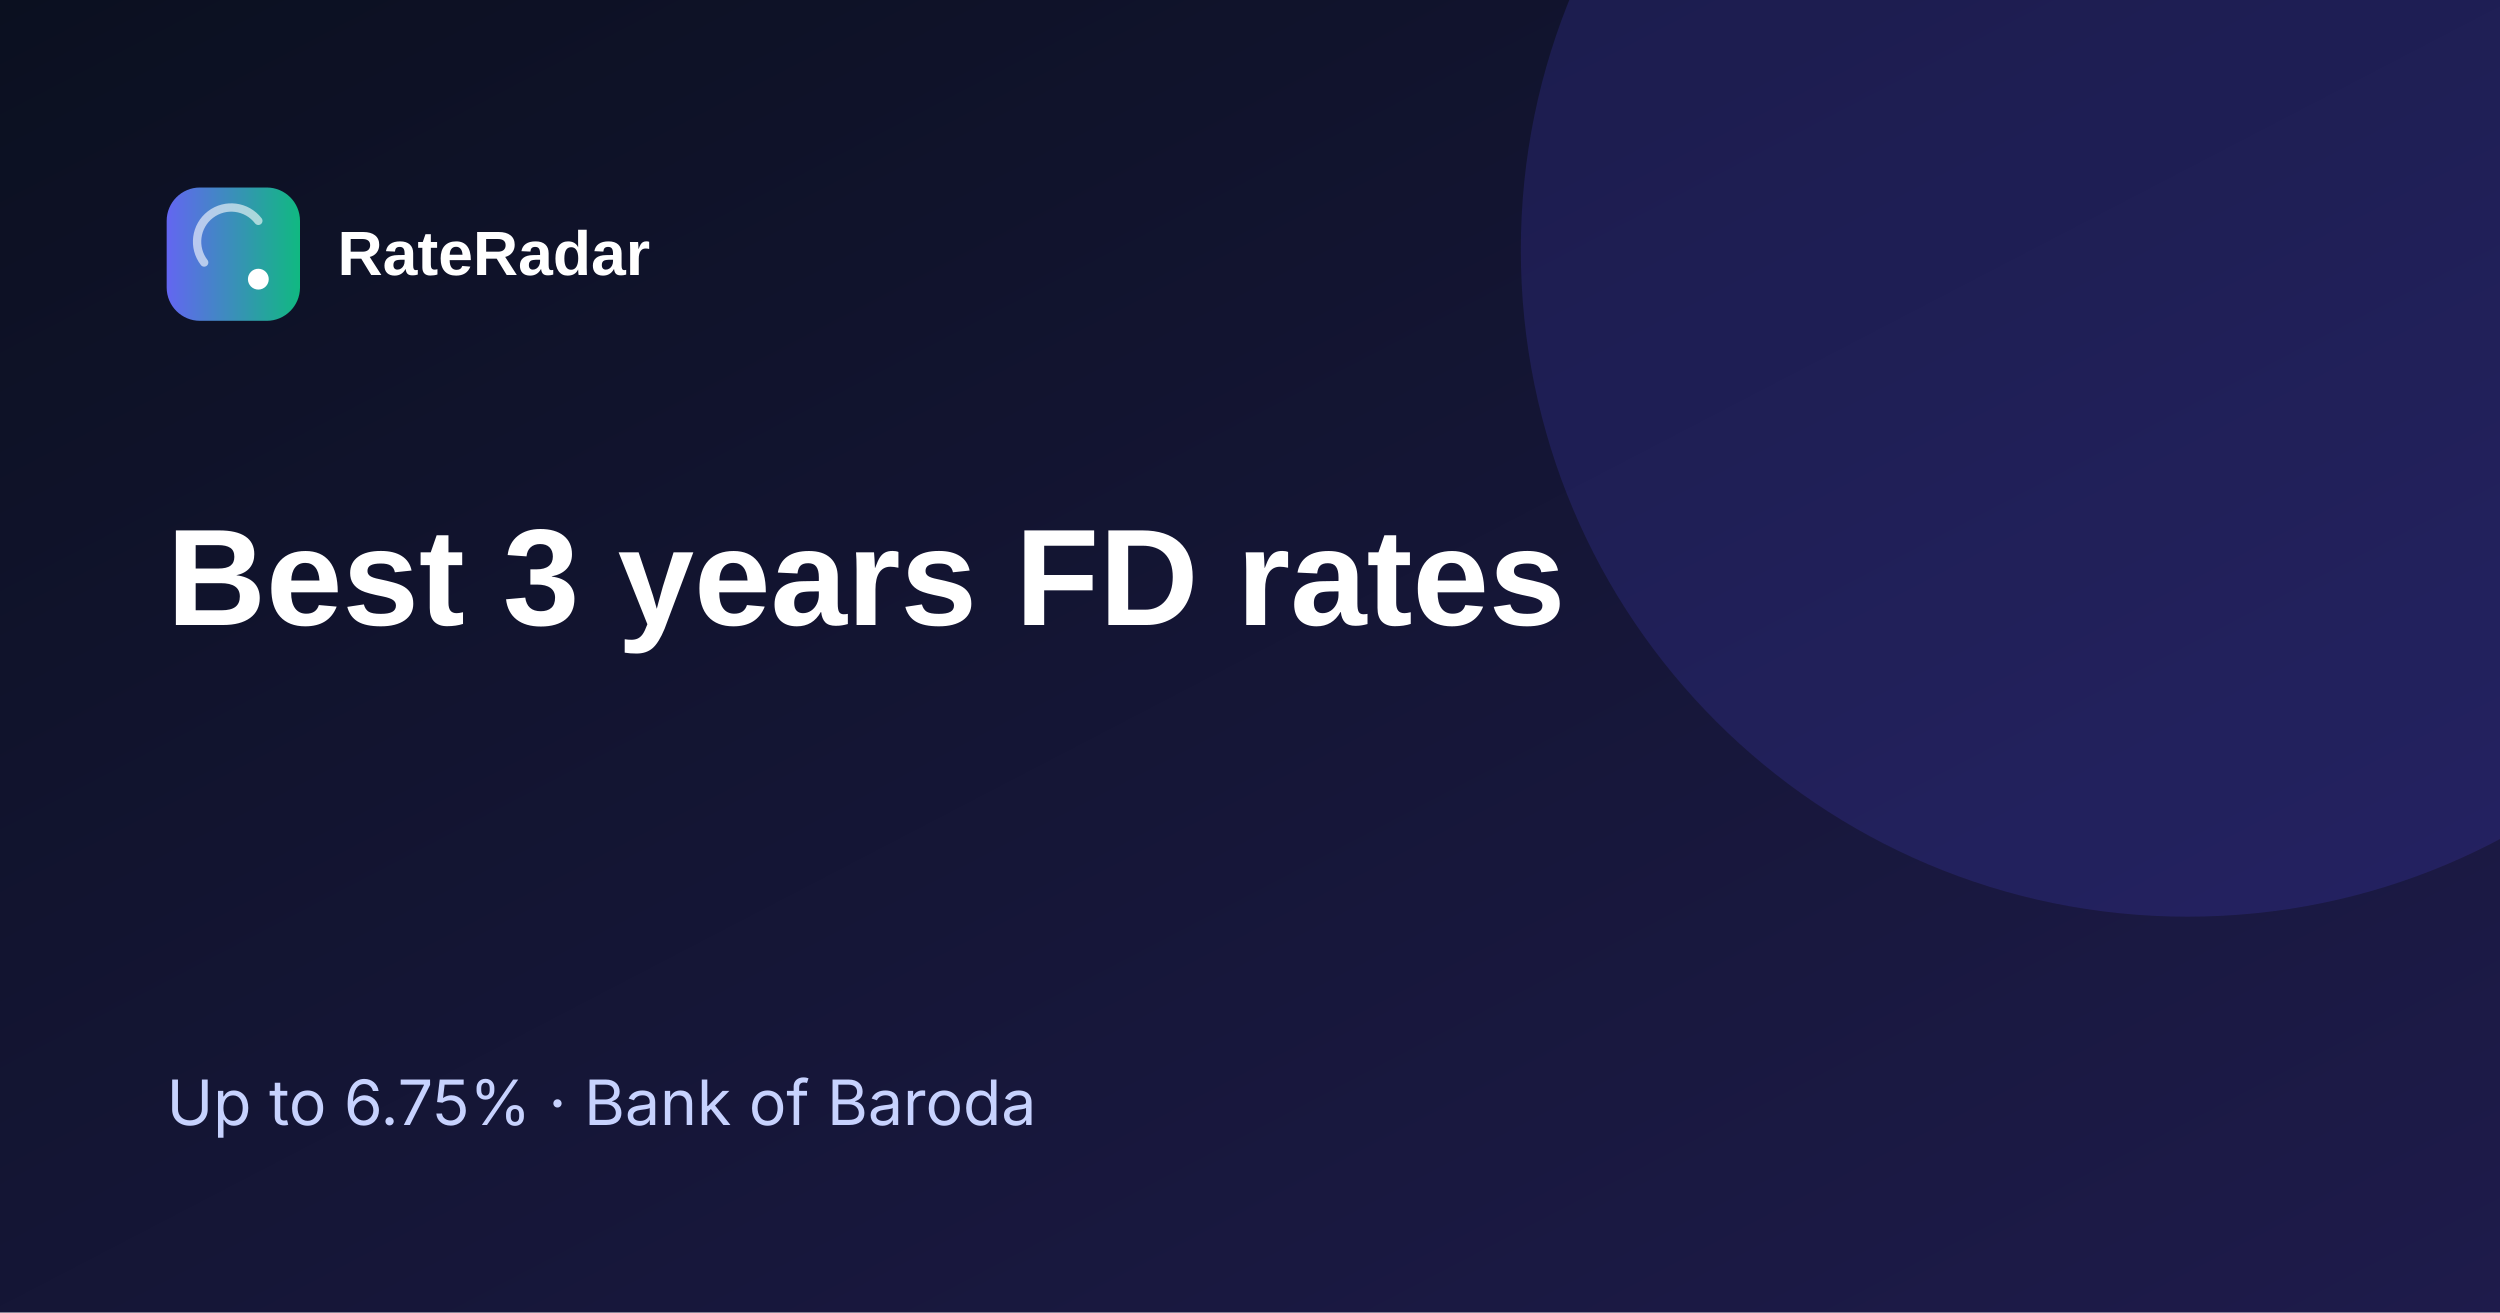
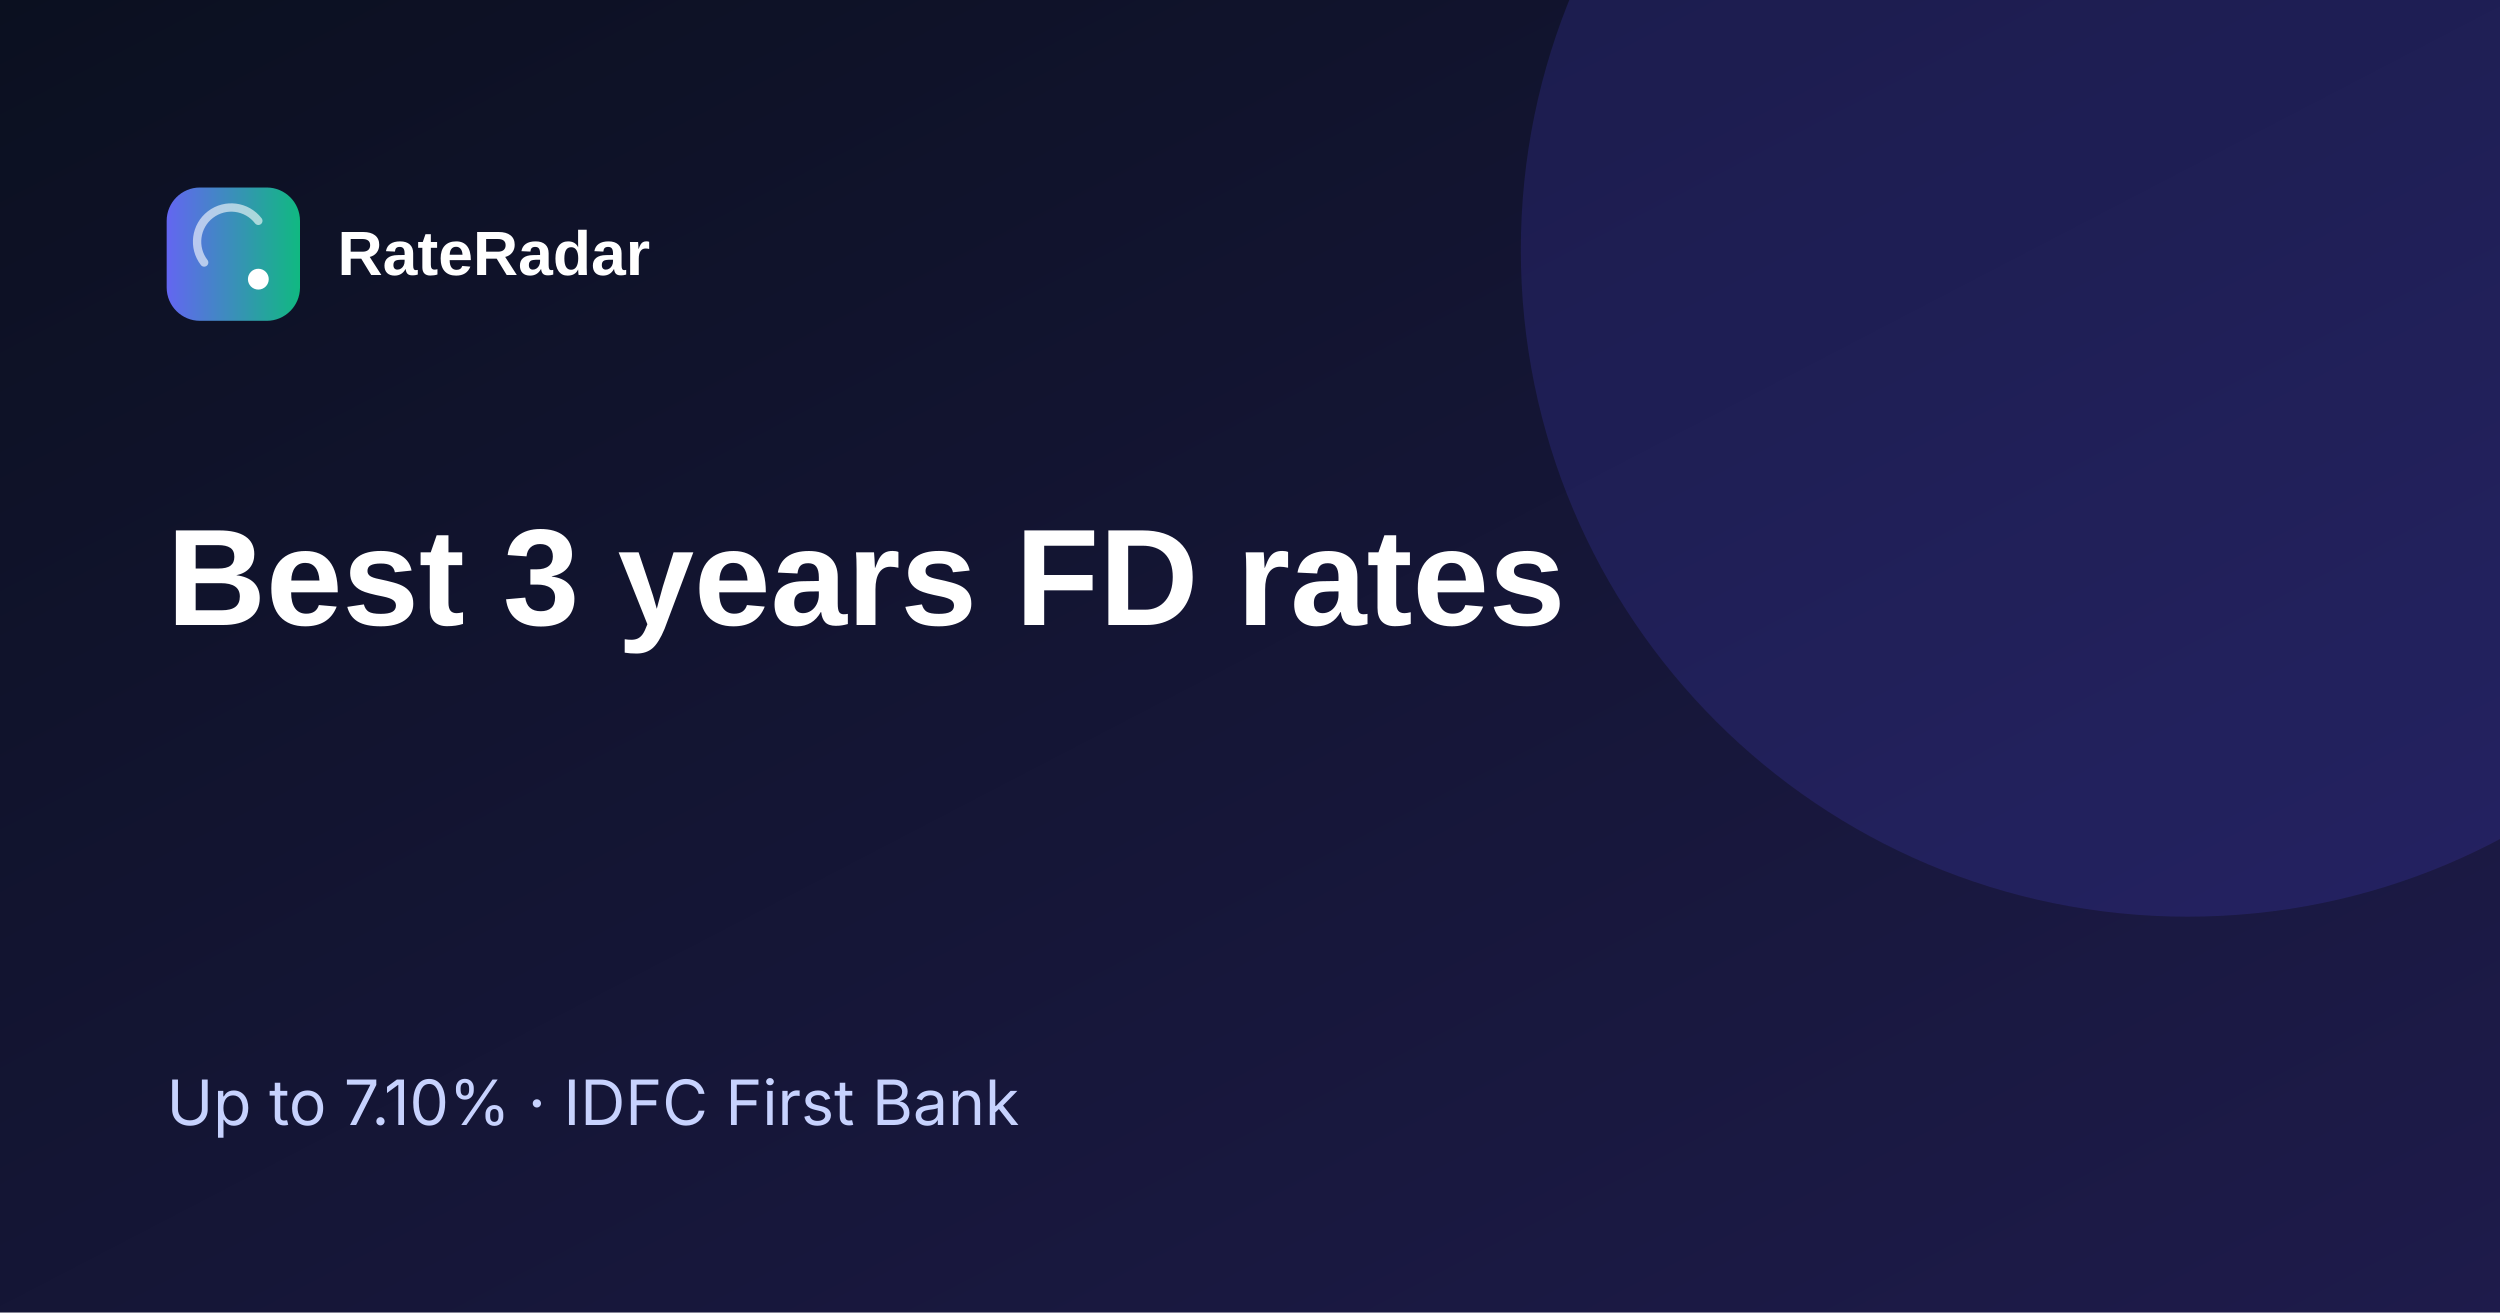
<svg xmlns="http://www.w3.org/2000/svg" width="1200" height="630" viewBox="0 0 1200 630">
  <defs>
    <linearGradient id="bg" x1="0" y1="0" x2="1" y2="1">
      <stop offset="0" stop-color="#0b1020" />
      <stop offset="1" stop-color="#1e1b4b" />
    </linearGradient>
    <linearGradient id="acc" x1="0" y1="0" x2="1" y2="0">
      <stop offset="0" stop-color="#6366f1" />
      <stop offset="1" stop-color="#10b981" />
    </linearGradient>
  </defs>
  <rect width="1200" height="630" fill="url(#bg)" />
  <circle cx="1050" cy="120" r="320" fill="#4f46e5" opacity="0.18" />
  <g transform="translate(80,90)">
    <rect width="64" height="64" rx="16" fill="url(#acc)" />
    <path d="M46 44 A16 16 0 0 1 72 24" transform="translate(-28,-8)" fill="none" stroke="white" stroke-width="4" stroke-linecap="round" opacity="0.6" />
    <circle cx="44" cy="44" r="5" fill="white" />
    <text x="82" y="42" font-family="Sora,Arial,sans-serif" font-size="30" font-weight="800" fill="#fff">RateRadar</text>
  </g>
  <text y="300" font-family="Sora,Arial,sans-serif" font-size="66" font-weight="800" fill="#ffffff">
    <tspan x="80" dy="0">Best 3 years FD rates</tspan>
  </text>
-   <text x="80" y="540" font-family="Inter,Arial,sans-serif" font-size="30" fill="#c7d2fe">Up to 6.75% · Bank of Baroda</text>
+   <text x="80" y="540" font-family="Inter,Arial,sans-serif" font-size="30" fill="#c7d2fe">Up to 7.10% · IDFC First Bank</text>
</svg>
